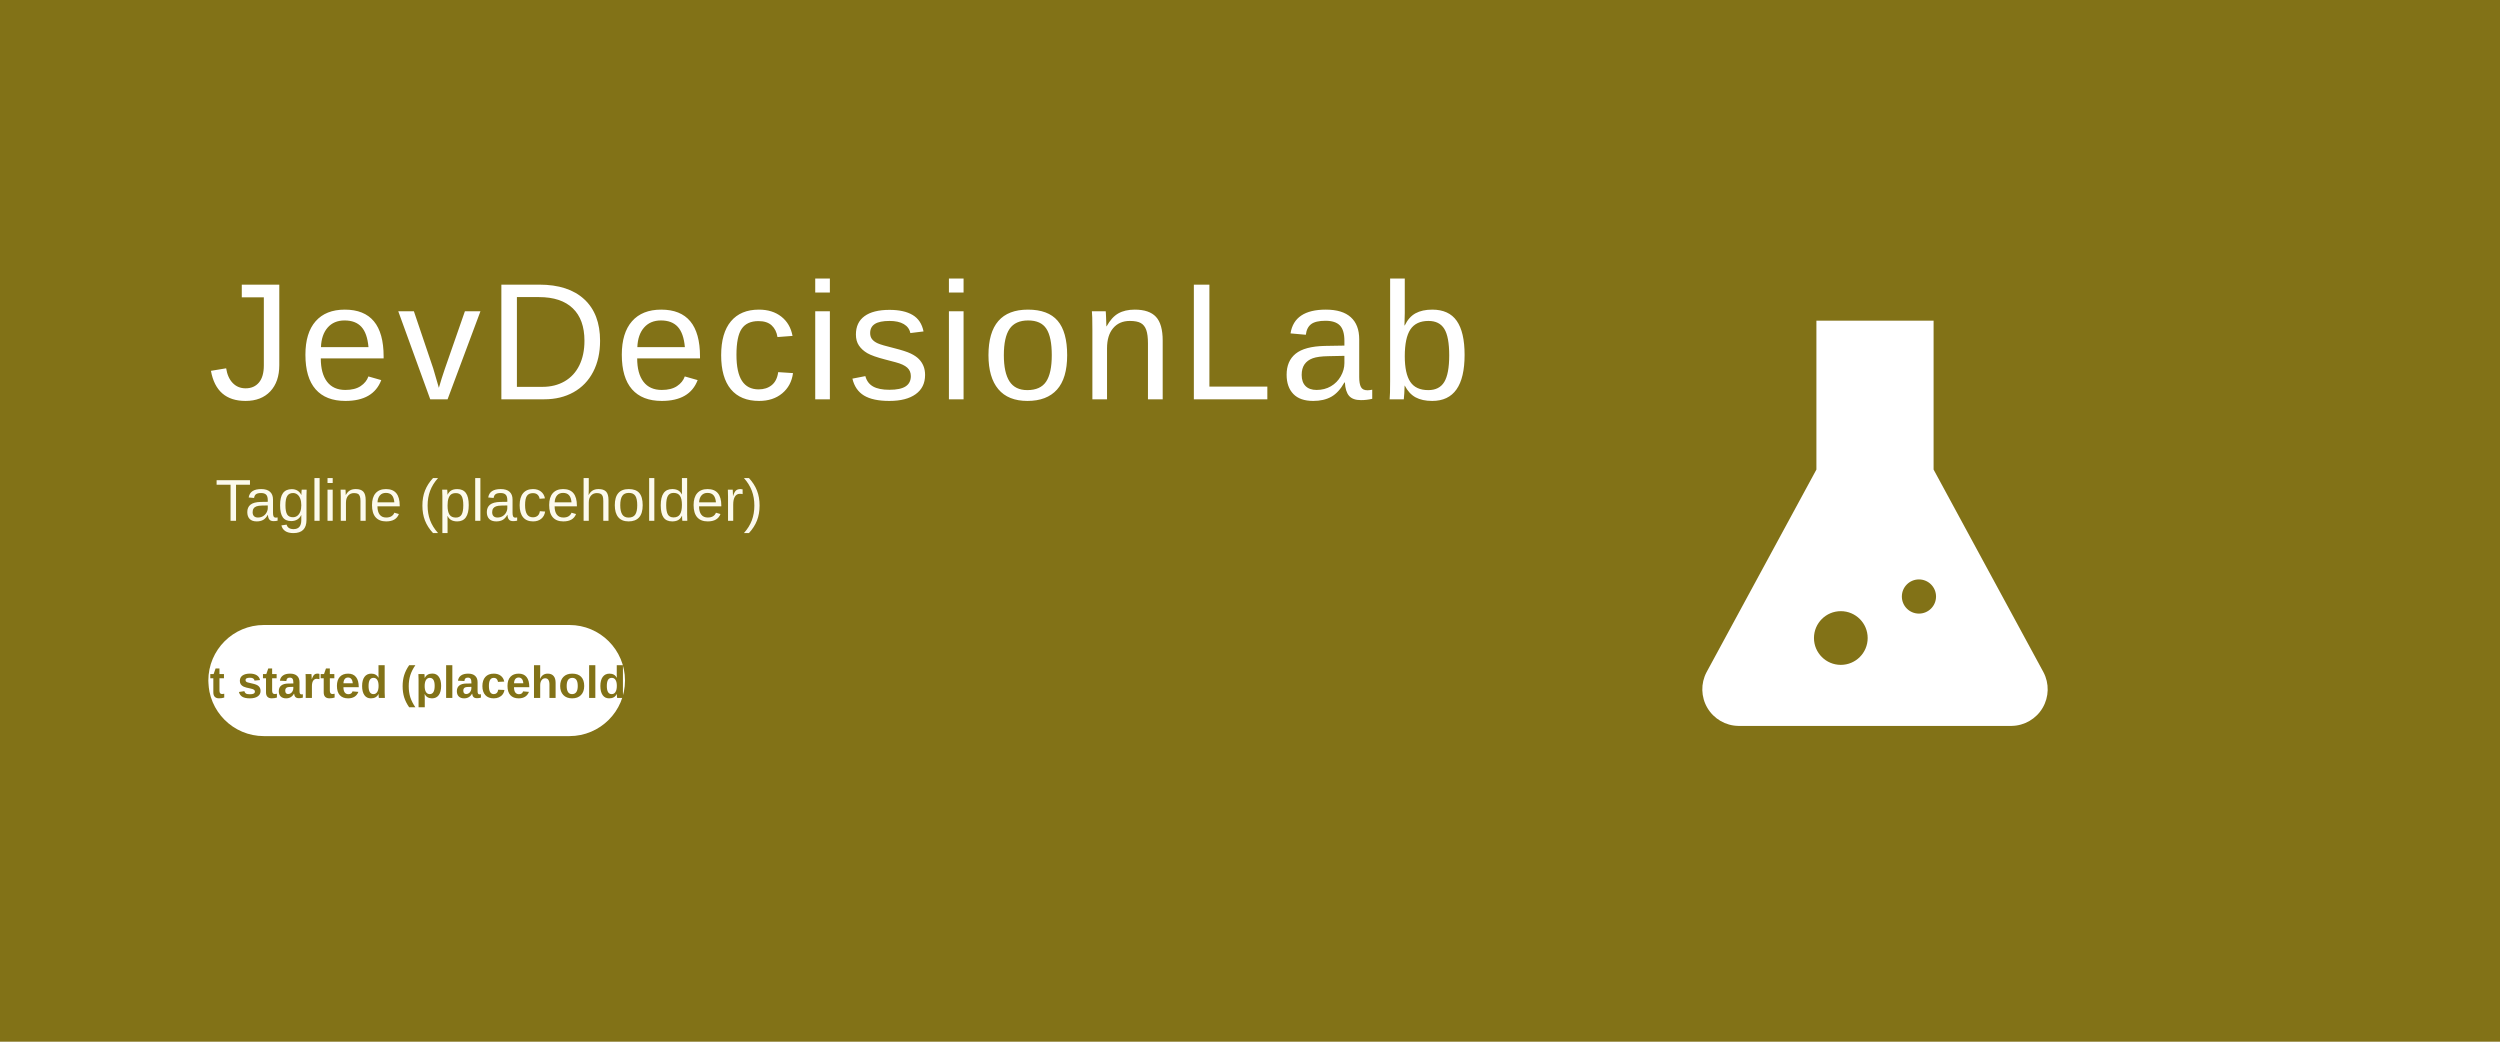
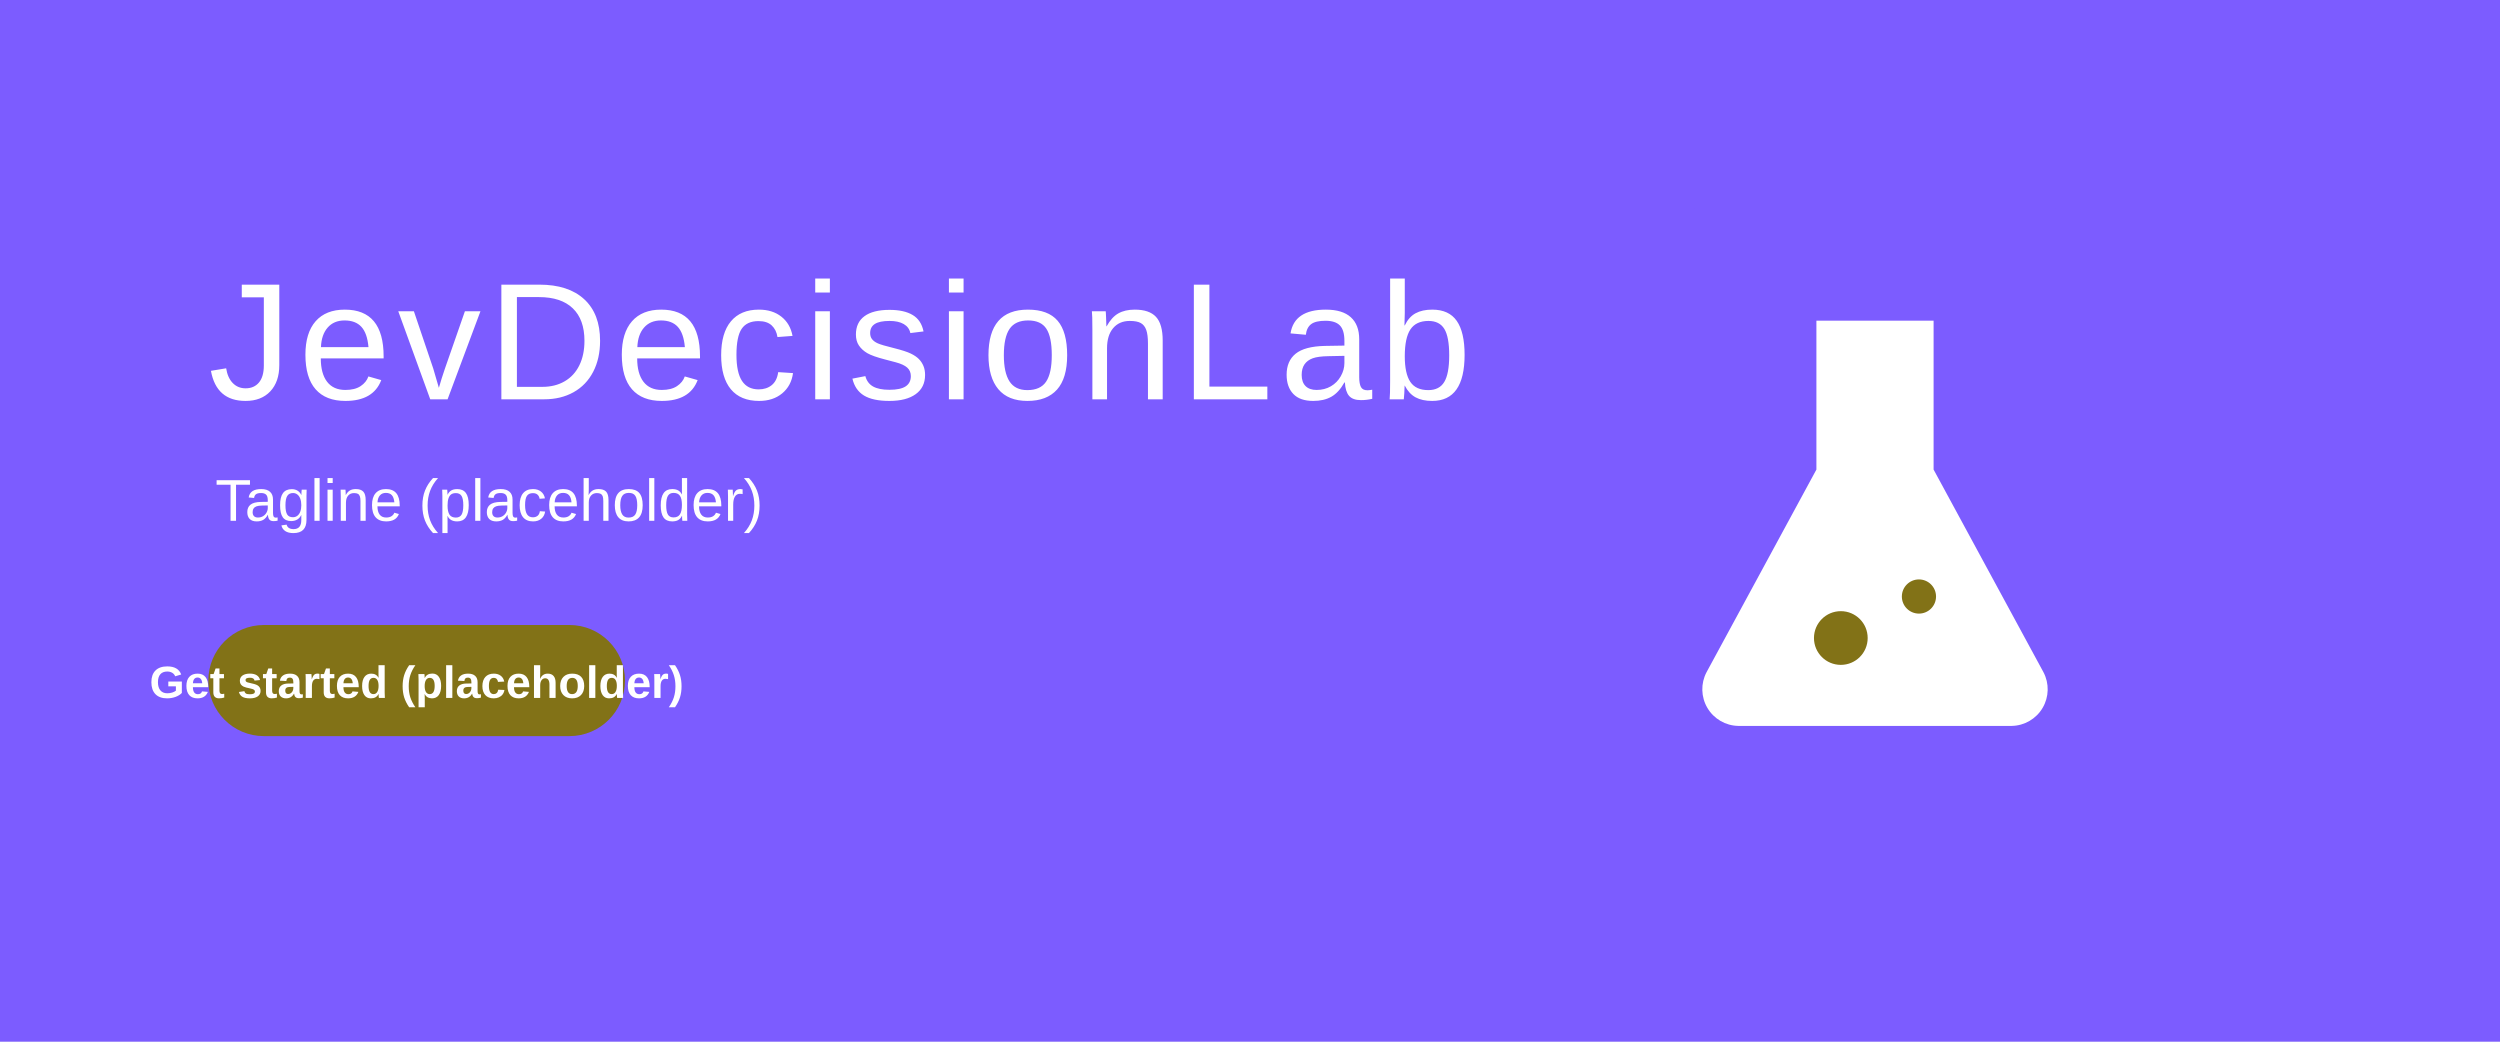
<svg xmlns="http://www.w3.org/2000/svg" viewBox="0 0 1440 600" width="1440" height="600">
-   <rect width="1440" height="600" fill="#827217" />
+   <rect width="1440" height="600" fill="#7C5CFF" />
  <text x="120" y="230" text-anchor="start" font-family="Segoe UI, system-ui, -apple-system, Helvetica Neue, Arial, sans-serif" font-size="96" font-weight="400" letter-spacing="3.84" fill="#FFFFFF">JevDecisionLab</text>
-   <text x="124" y="300" text-anchor="start" font-family="Segoe UI, system-ui, -apple-system, Helvetica Neue, Arial, sans-serif" font-size="34" fill="#FCFAED">Tagline (placeholder)</text>
-   <rect x="120" y="360" width="240" height="64" rx="32" fill="#FFFFFF" />
-   <text x="240" y="402" text-anchor="middle" font-family="Segoe UI, system-ui, -apple-system, Helvetica Neue, Arial, sans-serif" font-size="26" fill="#827217" font-weight="600">Get started (placeholder)</text>
+   <text x="124" y="300" text-anchor="start" font-family="Segoe UI, system-ui, -apple-system, Helvetica Neue, Arial, sans-serif" font-size="34" fill="#FFFFFF">Tagline (placeholder)</text>
+   <rect x="120" y="360" width="240" height="64" rx="32" fill="#827217" />
+   <text x="240" y="402" text-anchor="middle" font-family="Segoe UI, system-ui, -apple-system, Helvetica Neue, Arial, sans-serif" font-size="26" fill="#FFFFFF" font-weight="600">Get started (placeholder)</text>
  <svg x="900" y="120" width="360" height="360" viewBox="0 0 512 512">
-     <rect width="512" height="512" rx="116" fill="#827217" />
+     <rect width="512" height="512" rx="116" fill="#7C5CFF" />
    <path d="M208 92 H304 V214 L394 380 A30 30 0 0 1 368 424 H144 A30 30 0 0 1 118 380 L208 214 Z" fill="#FFFFFF" />
    <circle cx="228" cy="352" r="22" fill="#827217" />
    <circle cx="292" cy="318" r="14" fill="#827217" />
  </svg>
</svg>
